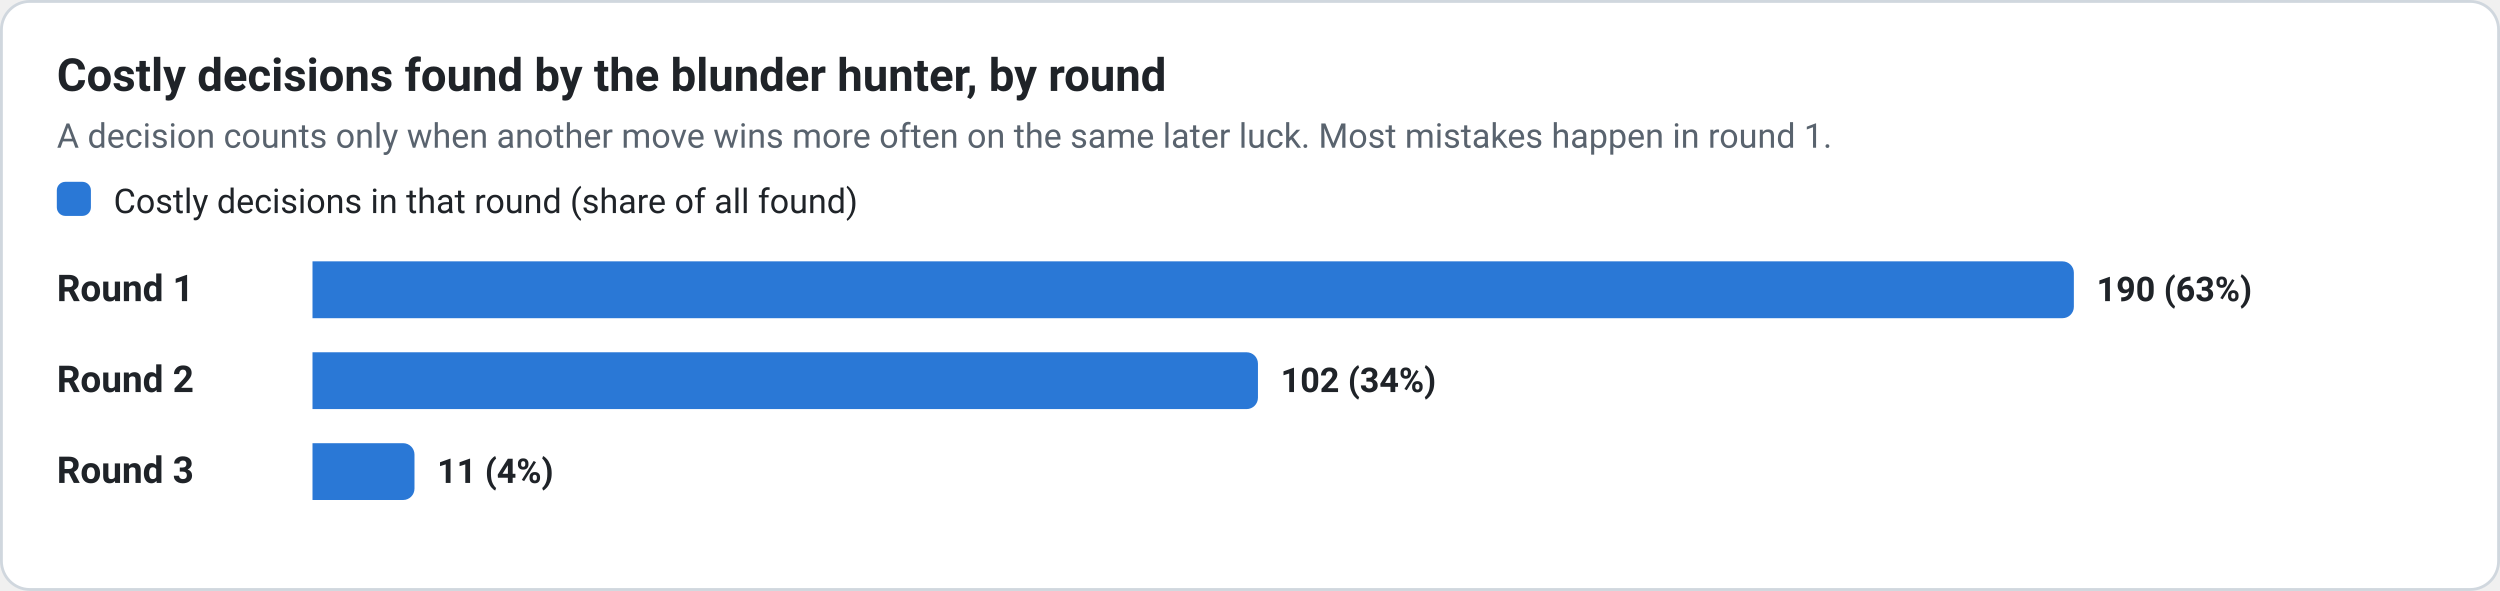
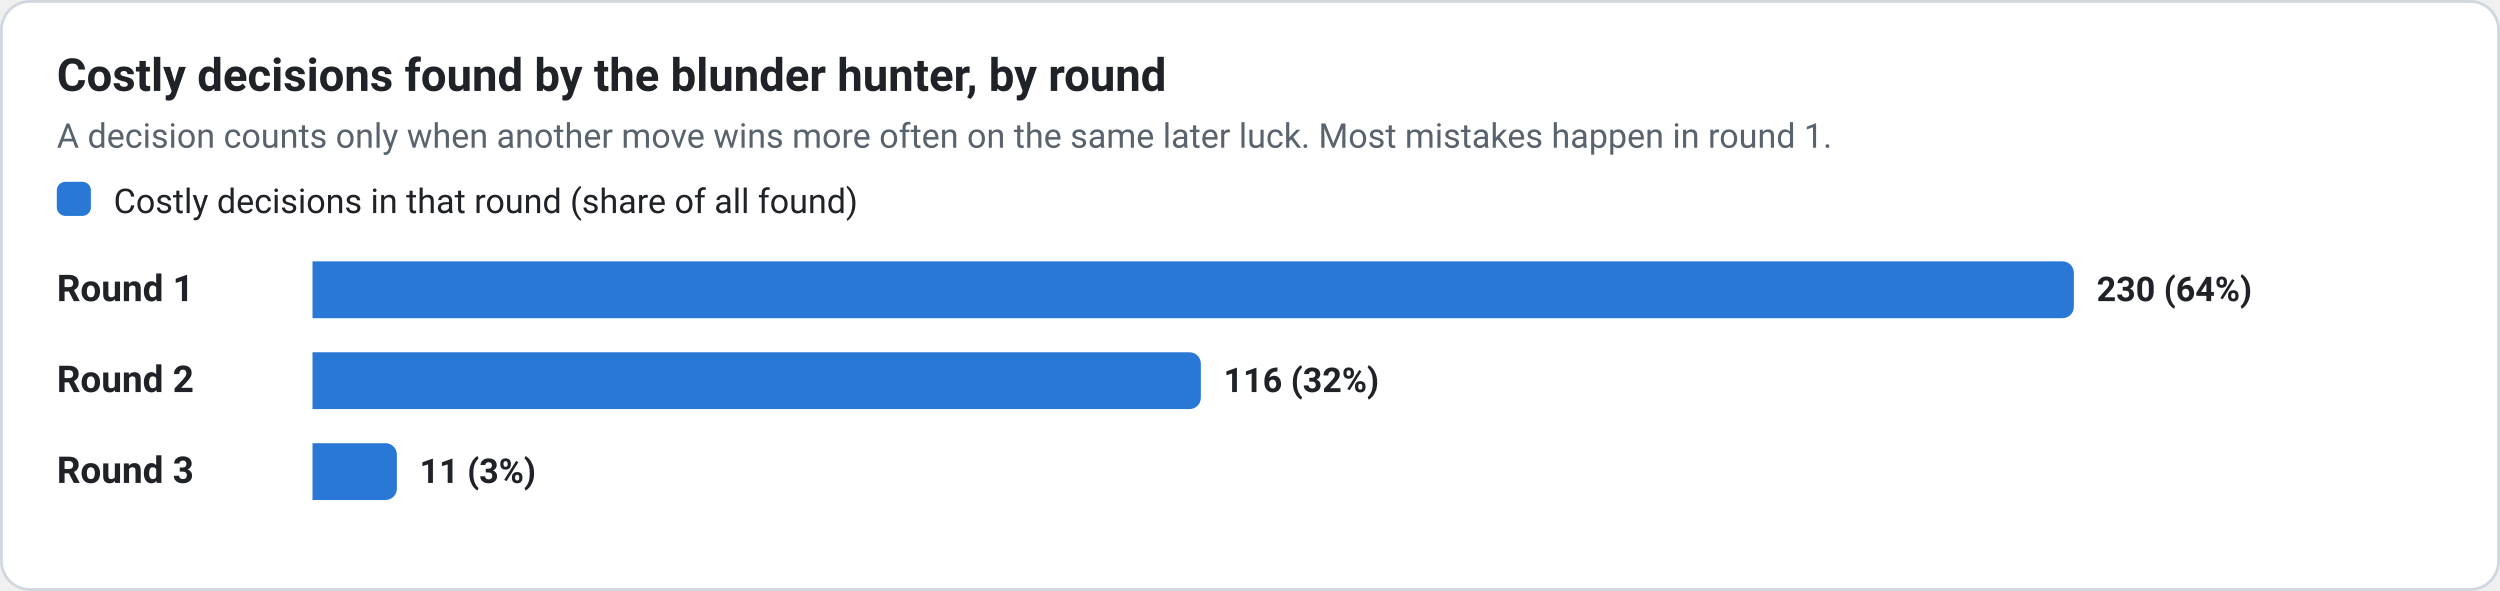
<svg xmlns="http://www.w3.org/2000/svg" width="880" height="208" viewBox="0 0 880 208" font-family="system-ui,-apple-system,'Segoe UI',Roboto,Helvetica,Arial,sans-serif" role="img" aria-label="Costly decisions found by the blunder hunter, by round">
  <rect x="0.5" y="0.5" width="879" height="207" rx="10" fill="#ffffff" stroke="#d0d7de" />
  <text x="20.0" y="32.0" fill="#1f2328" font-size="16" font-weight="600" text-anchor="start">Costly decisions found by the blunder hunter, by round</text>
  <text x="20.0" y="52.0" fill="#59636e" font-size="12" font-weight="400" text-anchor="start">A decision counts only when another move wins more often on the same later luck. Most mistakes happen in round 1.</text>
  <rect x="20" y="64" width="12" height="12" rx="3" fill="#2a78d6" />
  <text x="40.0" y="75.0" fill="#1f2328" font-size="12" font-weight="400" text-anchor="start">Costly decisions in that round (share of all found)</text>
  <text x="20.0" y="106.0" fill="#1f2328" font-size="13" font-weight="600" text-anchor="start">Round 1</text>
  <path d="M110.0,92.0 H726.0 A4,4 0 0 1 730.0,96.0 V108.0 A4,4 0 0 1 726.0,112.0 H110.0 Z" fill="#2a78d6" />
-   <text x="738.0" y="106.0" fill="#1f2328" font-size="12" font-weight="600" text-anchor="start">190 (63%)</text>
+   <text x="738.0" y="106.0" fill="#1f2328" font-size="12" font-weight="600" text-anchor="start">230 (64%)</text>
  <text x="20.0" y="138.0" fill="#1f2328" font-size="13" font-weight="600" text-anchor="start">Round 2</text>
-   <path d="M110.0,124.0 H438.8 A4,4 0 0 1 442.8,128.0 V140.0 A4,4 0 0 1 438.8,144.0 H110.0 Z" fill="#2a78d6" />
-   <text x="450.8" y="138.0" fill="#1f2328" font-size="12" font-weight="600" text-anchor="start">102 (34%)</text>
+   <path d="M110.0,124.0 H418.7 A4,4 0 0 1 422.7,128.0 V140.0 A4,4 0 0 1 418.7,144.0 H110.0 Z" fill="#2a78d6" />
+   <text x="430.7" y="138.0" fill="#1f2328" font-size="12" font-weight="600" text-anchor="start">116 (32%)</text>
  <text x="20.0" y="170.0" fill="#1f2328" font-size="13" font-weight="600" text-anchor="start">Round 3</text>
-   <path d="M110.0,156.0 H141.9 A4,4 0 0 1 145.9,160.0 V172.0 A4,4 0 0 1 141.9,176.0 H110.0 Z" fill="#2a78d6" />
-   <text x="153.9" y="170.0" fill="#1f2328" font-size="12" font-weight="600" text-anchor="start">11 (4%)</text>
+   <path d="M110.0,156.0 H135.7 A4,4 0 0 1 139.7,160.0 V172.0 A4,4 0 0 1 135.7,176.0 H110.0 Z" fill="#2a78d6" />
+   <text x="147.7" y="170.0" fill="#1f2328" font-size="12" font-weight="600" text-anchor="start">11 (3%)</text>
</svg>
